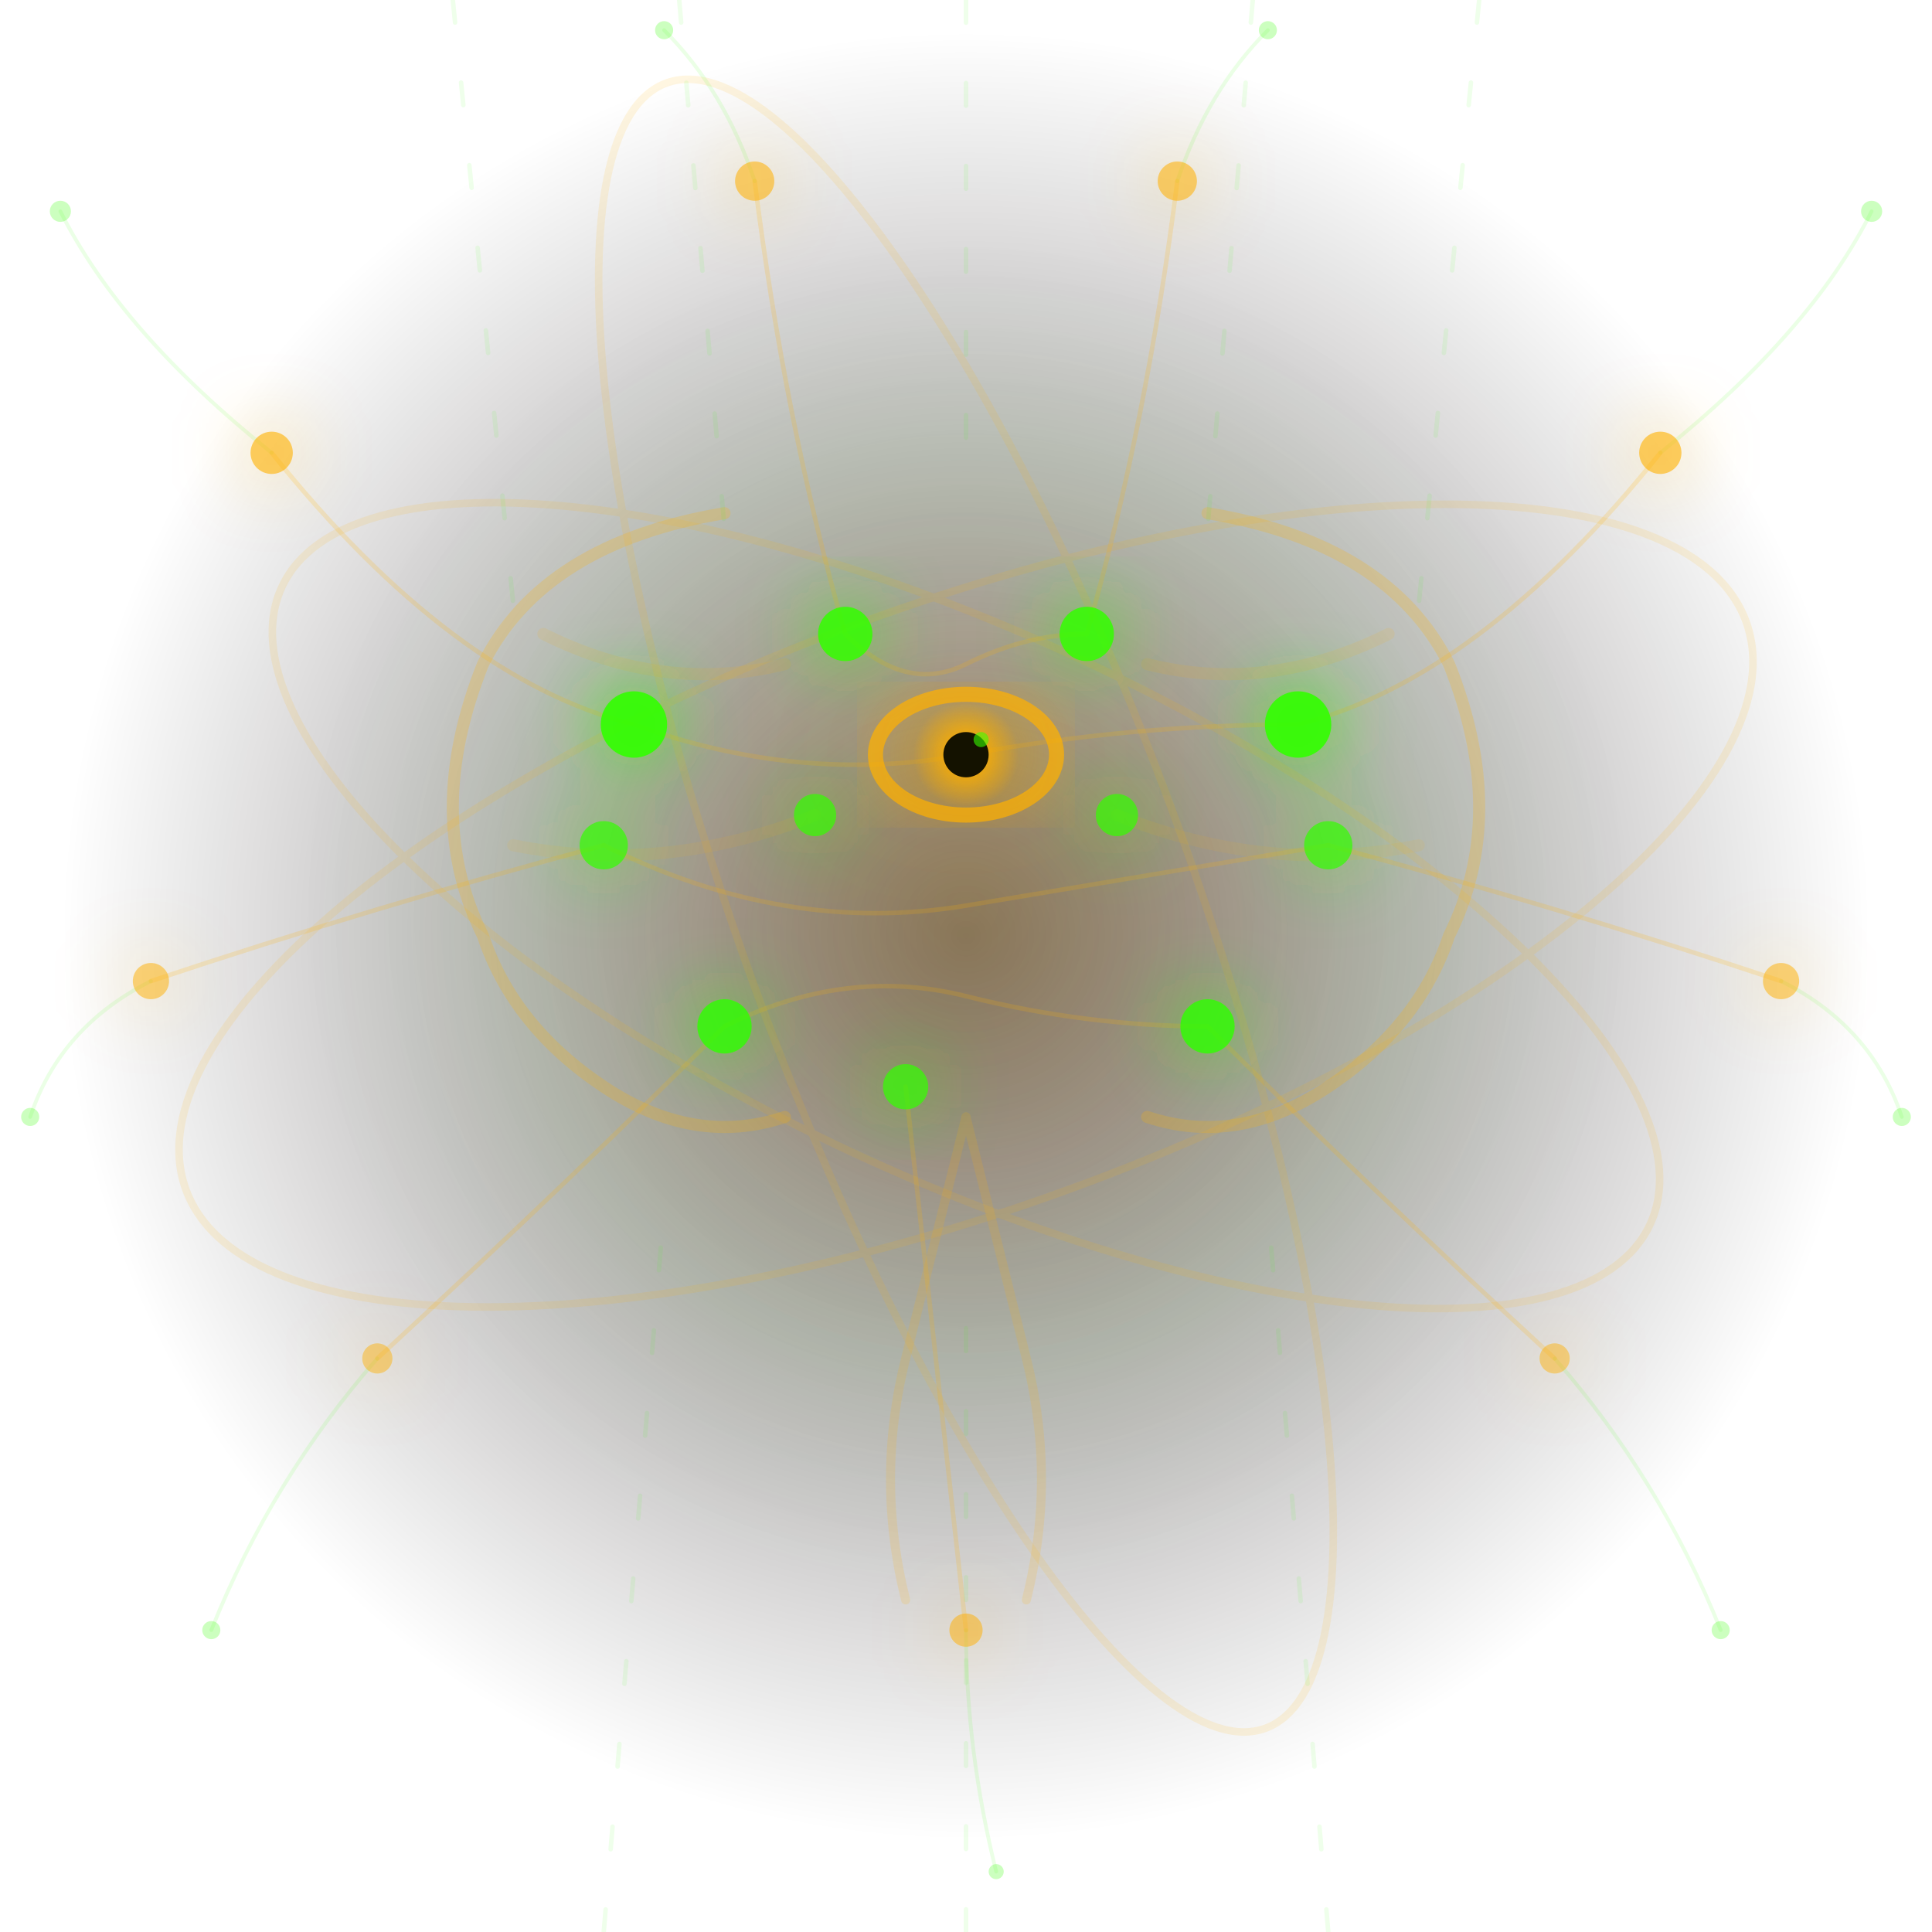
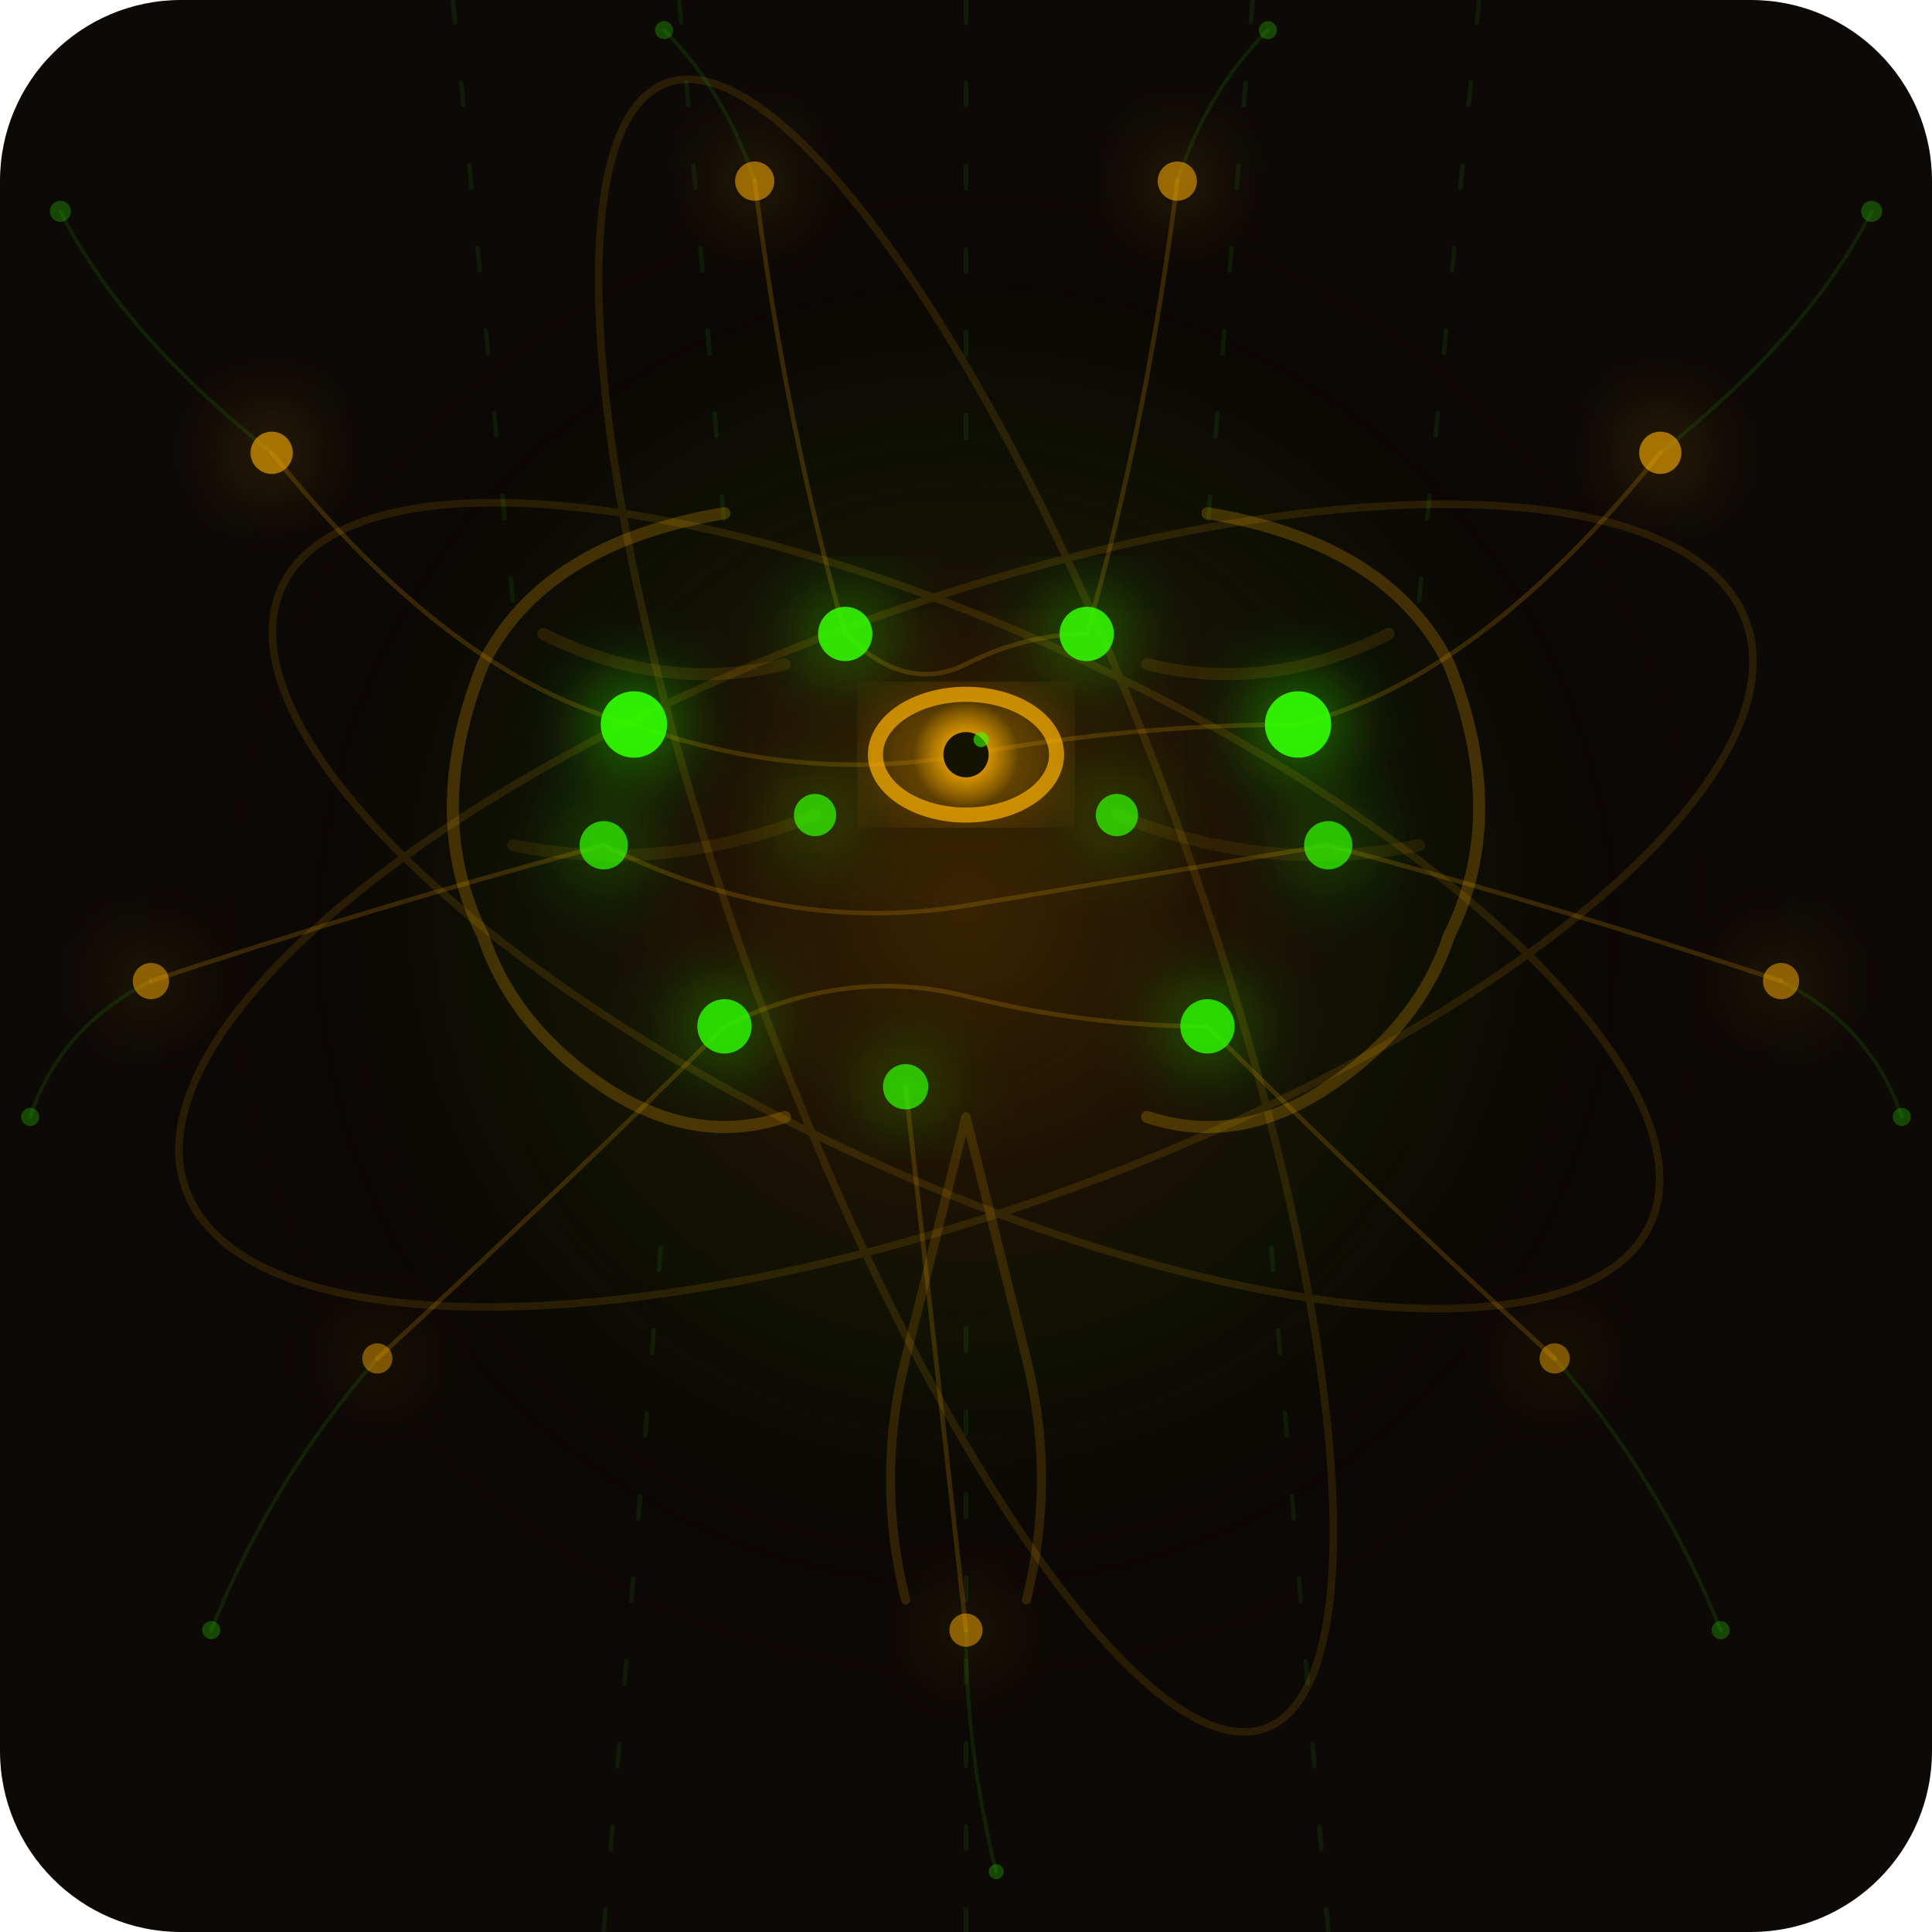
<svg xmlns="http://www.w3.org/2000/svg" viewBox="0 0 128 128" fill="none" aria-hidden="true">
  <defs>
    <radialGradient id="void" cx="50%" cy="50%" r="50%">
      <stop offset="0%" stop-color="#1a0a00" stop-opacity="0.6" />
      <stop offset="100%" stop-color="#000000" stop-opacity="0" />
    </radialGradient>
    <radialGradient id="awareness" cx="50%" cy="48%" r="45%">
      <stop offset="0%" stop-color="#FFB000" stop-opacity="0.15" />
      <stop offset="40%" stop-color="#FFB000" stop-opacity="0.06" />
      <stop offset="70%" stop-color="#33ff00" stop-opacity="0.03" />
      <stop offset="100%" stop-opacity="0" />
    </radialGradient>
    <radialGradient id="eye-iris" cx="50%" cy="50%" r="50%">
      <stop offset="0%" stop-color="#33ff00" stop-opacity="1" />
      <stop offset="40%" stop-color="#FFB000" stop-opacity="0.9" />
      <stop offset="100%" stop-color="#FFB000" stop-opacity="0" />
    </radialGradient>
    <filter id="glow-strong">
      <feGaussianBlur stdDeviation="2.5" result="b" />
      <feMerge>
        <feMergeNode in="b" />
        <feMergeNode in="SourceGraphic" />
      </feMerge>
    </filter>
    <filter id="glow-soft">
      <feGaussianBlur stdDeviation="4" />
    </filter>
    <filter id="glow-wide">
      <feGaussianBlur stdDeviation="6" />
    </filter>
  </defs>
+   <rect width="128" height="128" rx="12" fill="#0d0906" />
  <circle cx="64" cy="62" r="60" fill="url(#void)" />
  <circle cx="64" cy="62" r="50" fill="url(#awareness)" />
  <g stroke="#FFB000" fill="none" opacity="0.12" stroke-width="0.5">
    <ellipse cx="64" cy="60" rx="55" ry="20" transform="rotate(-20 64 60)" />
    <ellipse cx="64" cy="60" rx="50" ry="18" transform="rotate(25 64 60)" />
    <ellipse cx="64" cy="60" rx="58" ry="15" transform="rotate(70 64 60)" />
  </g>
  <g stroke="#FFB000" stroke-width="0.3" opacity="0.18" fill="none" stroke-linecap="round">
    <path d="M18 30 Q30 45 42 48" />
    <path d="M110 30 Q98 45 86 48" />
    <path d="M10 65 Q25 60 40 56" />
    <path d="M118 65 Q103 60 88 56" />
    <path d="M25 90 Q38 78 48 68" />
    <path d="M103 90 Q90 78 80 68" />
    <path d="M50 12 Q52 28 56 42" />
    <path d="M78 12 Q76 28 72 42" />
    <path d="M64 108 Q62 90 60 72" />
    <path d="M42 48 Q53 52 64 50 Q75 48 86 48" />
    <path d="M40 56 Q52 62 64 60 Q76 58 88 56" />
    <path d="M48 68 Q56 64 64 66 Q72 68 80 68" />
    <path d="M56 42 Q60 46 64 44 Q68 42 72 42" />
  </g>
  <g stroke="#33ff00" stroke-width="0.25" opacity="0.1" fill="none" stroke-linecap="round">
    <path d="M18 30 Q8 22 4 14" />
    <path d="M110 30 Q120 22 124 14" />
    <path d="M10 65 Q4 68 2 74" />
    <path d="M118 65 Q124 68 126 74" />
    <path d="M25 90 Q18 98 14 108" />
    <path d="M103 90 Q110 98 114 108" />
    <path d="M50 12 Q48 6 44 2" />
    <path d="M78 12 Q80 6 84 2" />
    <path d="M64 108 Q64 116 66 124" />
  </g>
  <g stroke="#FFB000" stroke-width="0.8" fill="none" opacity="0.22" stroke-linecap="round">
    <path d="M48 34 Q36 36 32 44 Q28 54 32 62 Q34 68 40 72 Q46 76 52 74" />
    <path d="M80 34 Q92 36 96 44 Q100 54 96 62 Q94 68 88 72 Q82 76 76 74" />
    <path d="M36 42 Q44 46 52 44" opacity="0.5" />
    <path d="M92 42 Q84 46 76 44" opacity="0.5" />
    <path d="M34 56 Q44 58 54 54" opacity="0.4" />
    <path d="M94 56 Q84 58 74 54" opacity="0.4" />
  </g>
  <g stroke="#FFB000" stroke-width="0.6" opacity="0.15" fill="none">
    <path d="M64 74 Q62 82 60 90 Q58 98 60 106" stroke-linecap="round" />
    <path d="M64 74 Q66 82 68 90 Q70 98 68 106" stroke-linecap="round" />
  </g>
  <g filter="url(#glow-strong)">
    <g fill="#33ff00">
      <circle cx="42" cy="48" r="2.2" opacity="0.9" />
      <circle cx="86" cy="48" r="2.2" opacity="0.9" />
      <circle cx="40" cy="56" r="1.6" opacity="0.7" />
      <circle cx="88" cy="56" r="1.6" opacity="0.7" />
      <circle cx="48" cy="68" r="1.8" opacity="0.8" />
      <circle cx="80" cy="68" r="1.8" opacity="0.8" />
      <circle cx="56" cy="42" r="1.8" opacity="0.85" />
      <circle cx="72" cy="42" r="1.8" opacity="0.85" />
      <circle cx="54" cy="54" r="1.4" opacity="0.7" />
      <circle cx="74" cy="54" r="1.4" opacity="0.7" />
      <circle cx="60" cy="72" r="1.5" opacity="0.7" />
    </g>
  </g>
  <g filter="url(#glow-strong)">
    <g fill="#FFB000">
      <circle cx="18" cy="30" r="1.4" opacity="0.6" />
      <circle cx="110" cy="30" r="1.4" opacity="0.6" />
      <circle cx="10" cy="65" r="1.2" opacity="0.5" />
      <circle cx="118" cy="65" r="1.2" opacity="0.5" />
      <circle cx="25" cy="90" r="1.0" opacity="0.45" />
      <circle cx="103" cy="90" r="1.0" opacity="0.45" />
      <circle cx="50" cy="12" r="1.3" opacity="0.55" />
      <circle cx="78" cy="12" r="1.3" opacity="0.55" />
      <circle cx="64" cy="108" r="1.1" opacity="0.5" />
    </g>
  </g>
  <g fill="#33ff00" opacity="0.25">
    <circle cx="4" cy="14" r="0.7" />
    <circle cx="124" cy="14" r="0.7" />
    <circle cx="2" cy="74" r="0.6" />
    <circle cx="126" cy="74" r="0.6" />
    <circle cx="14" cy="108" r="0.6" />
    <circle cx="114" cy="108" r="0.6" />
    <circle cx="44" cy="2" r="0.6" />
    <circle cx="84" cy="2" r="0.6" />
    <circle cx="66" cy="124" r="0.5" />
  </g>
  <g filter="url(#glow-strong)">
    <ellipse cx="64" cy="50" rx="6" ry="4" stroke="#FFB000" stroke-width="1" fill="none" opacity="0.7" />
    <ellipse cx="64" cy="50" rx="3.5" ry="3.5" fill="url(#eye-iris)" opacity="0.8" />
    <circle cx="64" cy="50" r="1.5" fill="#0d0906" />
    <circle cx="65" cy="49" r="0.5" fill="#33ff00" opacity="0.6" />
  </g>
  <ellipse cx="64" cy="50" rx="12" ry="8" fill="#FFB000" opacity="0.04" filter="url(#glow-wide)" />
  <g stroke="#33ff00" stroke-width="0.3" opacity="0.08" stroke-linecap="round" stroke-dasharray="1.5 4">
    <line x1="30" y1="0" x2="34" y2="40" />
    <line x1="45" y1="0" x2="48" y2="35" />
    <line x1="64" y1="0" x2="64" y2="30" />
    <line x1="83" y1="0" x2="80" y2="35" />
    <line x1="98" y1="0" x2="94" y2="40" />
    <line x1="40" y1="128" x2="44" y2="80" />
    <line x1="64" y1="128" x2="64" y2="85" />
    <line x1="88" y1="128" x2="84" y2="80" />
  </g>
</svg>
